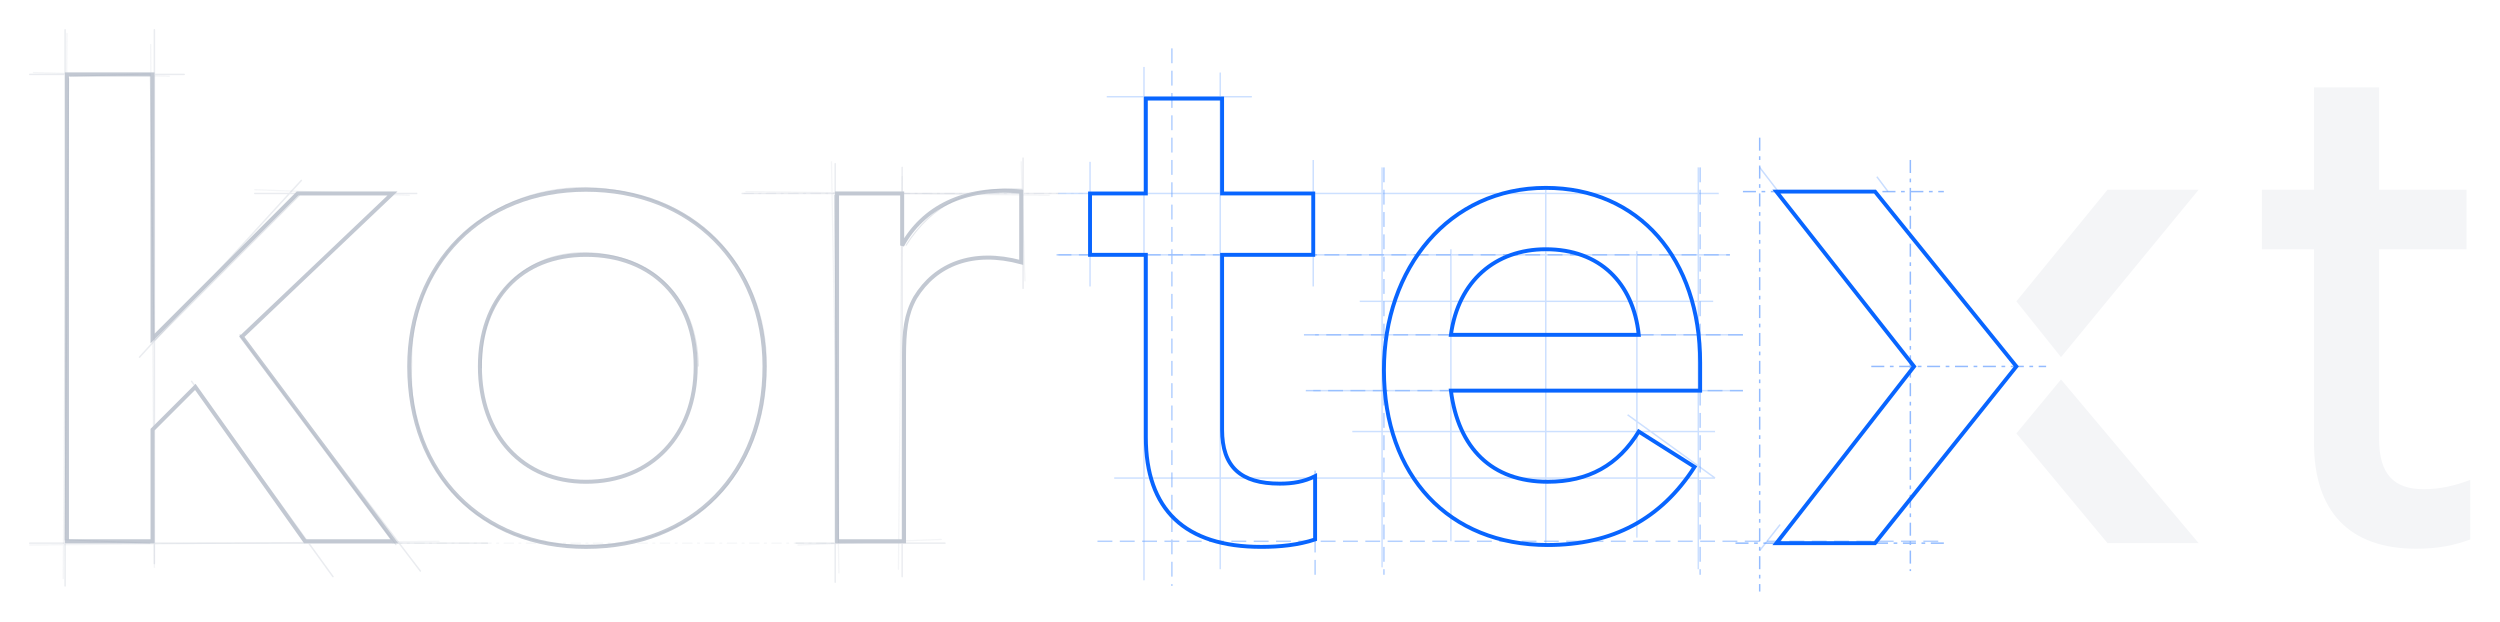
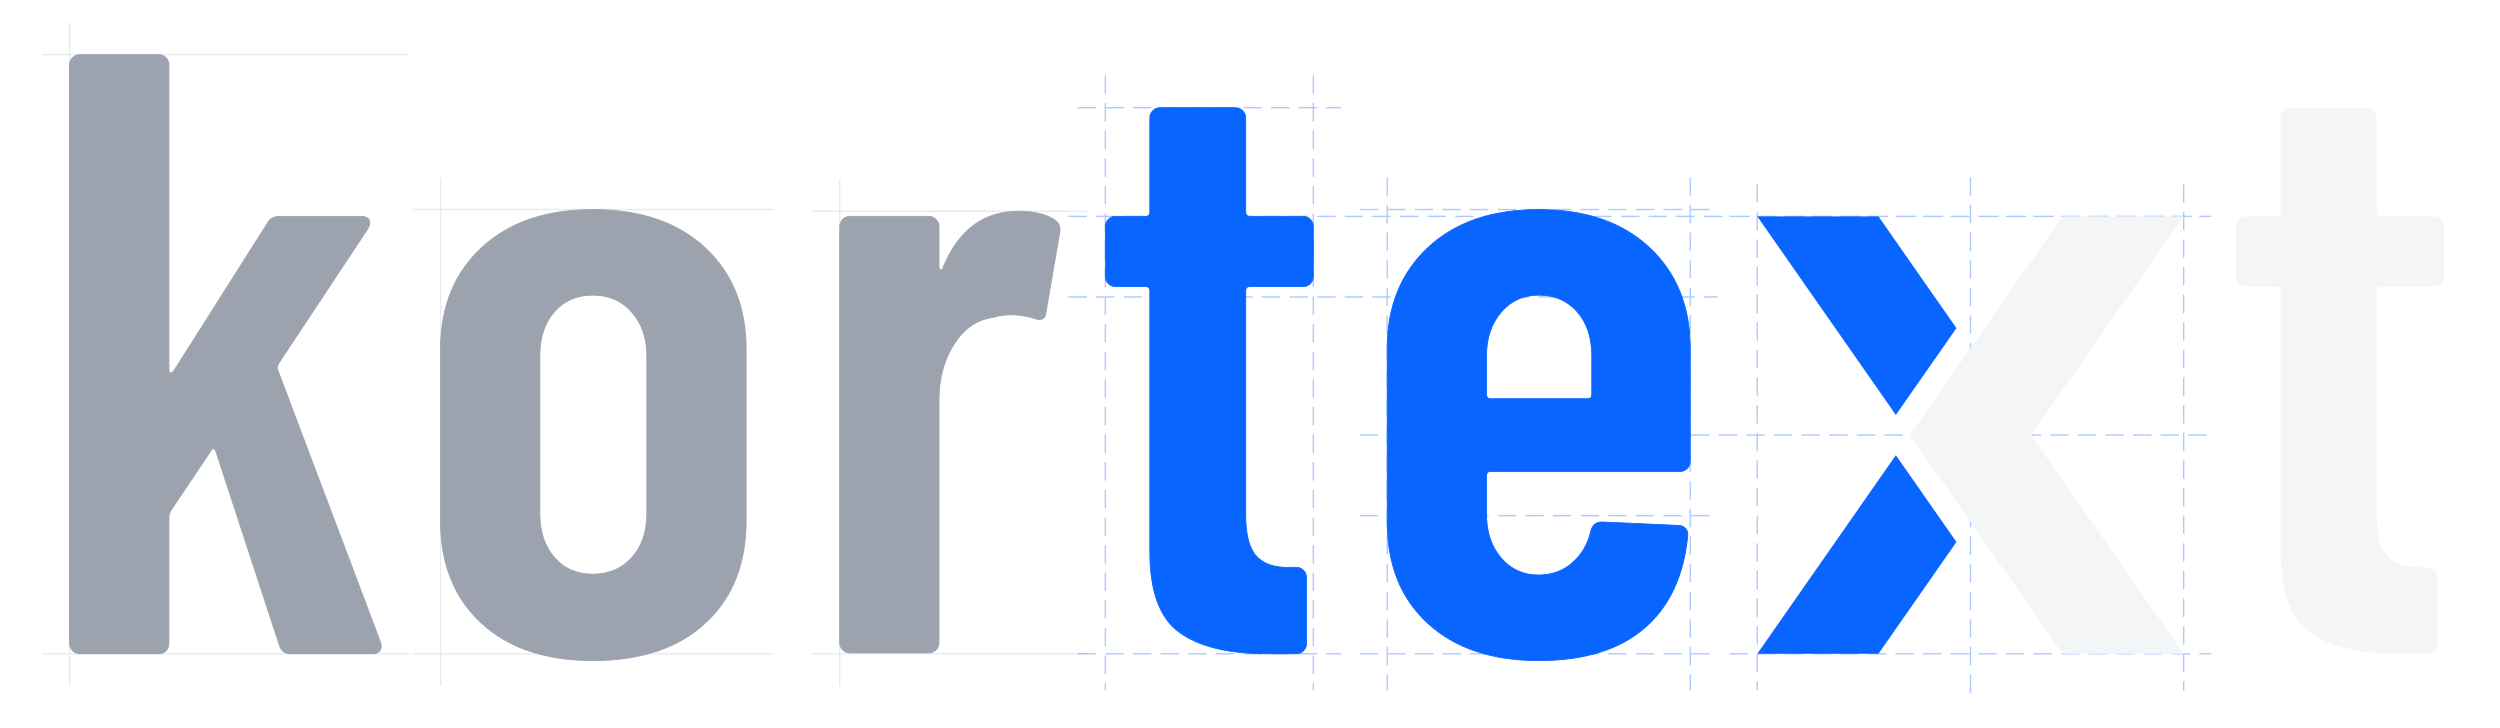
- <svg xmlns="http://www.w3.org/2000/svg" width="1344" height="334" viewBox="86 340 1344 334" role="img" aria-labelledby="title description">
-   <g id="sketch-guides" fill="none" stroke="#abb3c2" stroke-linecap="round">
-     <path opacity=".25" stroke-width=".8" d="M102 380H185 M102 632H348 M121 356V655 M169 356V643 M223 444H310 M248 437L161 532 M215 520L312 647 M189 545L265 650 M485 444H655 M514 632H594 M535 428V653 M571 430V650 M636 425V495" />
-     <path opacity=".13" stroke-width=".7" d="M104 379L177 381 M122 358L120 651 M167 364L169 645 M102 633L322 631 M223 442L306 445 M487 443L650 445 M533 427L537 648 M571 435L569 646 M635 427L637 491 M515 633L592 630" />
-     <path opacity=".12" stroke-width=".7" stroke-dasharray="5 3 1 3" d="M297 632H534 M486 444H668" />
+ <svg xmlns="http://www.w3.org/2000/svg" viewBox="222 348 1086 316" width="1086" height="316" role="img" aria-labelledby="title desc" data-font-family="Barlow Condensed" data-font-weight="600">
+   <style>
+     #sketch-guides path, #blueprint-guides path { vector-effect: non-scaling-stroke; stroke-width: 0.6px; }
+   </style>
+   <g id="sketch-guides" fill="none" stroke="#9ca3af" opacity=".23">
+     <path d="M240.254 371.726H399.596M240.254 632H399.596M252.254 357.726V646M401.376 439.025H558.116M401.376 632H558.116M413.376 425.025V646M574.769 439.769H694.475M574.769 632H694.475M586.769 425.769V646" />
  </g>
-   <g id="kor" fill="none" stroke="#c2c8d2" stroke-width="2.15" stroke-linejoin="miter">
-     <path id="k" d="M122 380H168V522L246 444H297L216 521L298 631H250L191 548L168 571V631H122Z" />
-     <path id="o" d="M401 442C345 442 306 482 306 537C306 595 345 634 401 634C459 634 497 594 497 537C497 482 458 442 401 442Z M401 477C366 477 344 501 344 537C344 574 367 599 401 599C436 599 460 574 460 537C460 501 437 477 401 477Z" />
-     <path id="r" d="M536 444H571V472C582 452 604 440 635 443V481C609 474 589 482 578 500C573 509 572 518 572 532V631H536Z" />
+   <g id="blueprint-guides" fill="none" stroke="#176bff" opacity=".36" stroke-dasharray="8 4">
+     <path d="M690.157 394.779H804.51M690.157 632H804.51M702.157 380.779V648M792.51 380.779V648M812.611 439.025H968.235M812.611 632H968.235M824.611 425.025V648M956.235 425.025V648M973.361 442H1182.589M973.361 632H1182.589M985.361 428V648M1170.589 428V648M686.157 442H1180.589M686.157 477H968.235M812.611 537H1182.589M812.611 572H968.235M1077.975 425V650" />
  </g>
-   <g id="pencil-edge" fill="none" stroke="#aab2c0" stroke-width=".6" opacity=".32">
-     <path d="M123.4 381L166.8 379.7L168.8 523.3L247 445 M122.9 382L120.9 630.2L166.8 632 M215 520L299 633 M307.3 536C306 484 344 440.7 401 440.8C460 442.8 498.6 484 498 537C498 595 458 635.2 401 633.1C343 634.8 304.9 594 307.3 536 M344.8 538C344 501 366 475.6 401 475.8C438 477 461 501 461.4 537 M534.6 444.8L536.8 632 M573 472C587 450 607 440 635.6 441.7" />
+   <g id="kor">
+     <path data-letter="k" transform="translate(235.1499 632) scale(0.37182 -0.37182)" fill="#9ca3af" stroke="#9ca3af" d="M158.500 3.500C160.833 5.833 162.000 8.667 162.000 12.000L162.000 161.000C162.000 162.333 162.667 164.333 164.000 167.000L211.000 237.000C211.667 239.000 212.667 239.833 214.000 239.500C215.333 239.167 216.333 238.000 217.000 236.000L291.000 10.000C293.000 3.333 297.333 0.000 304.000 0.000L399.000 0.000C406.333 0.000 410.000 3.000 410.000 9.000C410.000 11.000 409.667 12.667 409.000 14.000L289.000 332.000C288.333 334.000 288.667 336.333 290.000 339.000L394.000 496.000C396.667 500.000 397.333 503.500 396.000 506.500C394.667 509.500 391.667 511.000 387.000 511.000L291.000 511.000C284.333 511.000 279.667 508.333 277.000 503.000L168.000 331.000C166.667 329.000 165.333 328.000 164.000 328.000C162.667 328.000 162.000 329.333 162.000 332.000L162.000 688.000C162.000 691.333 160.833 694.167 158.500 696.500C156.167 698.833 153.333 700.000 150.000 700.000L58.000 700.000C54.667 700.000 51.833 698.833 49.500 696.500C47.167 694.167 46.000 691.333 46.000 688.000L46.000 12.000C46.000 8.667 47.167 5.833 49.500 3.500C51.833 1.167 54.667 0.000 58.000 0.000L150.000 0.000C153.333 0.000 156.167 1.167 158.500 3.500Z" />
+     <path data-letter="o" transform="translate(399.2469 632) scale(0.37182 -0.37182)" fill="#9ca3af" stroke="#9ca3af" d="M347.500 36.000C379.167 65.333 395.000 105.000 395.000 155.000L395.000 356.000C395.000 405.333 379.000 444.833 347.000 474.500C315.000 504.167 271.333 519.000 216.000 519.000C161.333 519.000 118.000 504.167 86.000 474.500C54.000 444.833 38.000 405.333 38.000 356.000L38.000 155.000C38.000 105.000 53.833 65.333 85.500 36.000C117.167 6.667 160.667 -8.000 216.000 -8.000C272.000 -8.000 315.833 6.667 347.500 36.000ZM171.000 112.500C159.667 125.500 154.000 142.667 154.000 164.000L154.000 348.000C154.000 369.333 159.667 386.500 171.000 399.500C182.333 412.500 197.333 419.000 216.000 419.000C234.667 419.000 249.833 412.333 261.500 399.000C273.167 385.667 279.000 368.667 279.000 348.000L279.000 164.000C279.000 142.667 273.167 125.500 261.500 112.500C249.833 99.500 234.667 93.000 216.000 93.000C197.333 93.000 182.333 99.500 171.000 112.500Z" />
+     <path data-letter="r" transform="translate(569.6649 632) scale(0.37182 -0.37182)" fill="#9ca3af" stroke="#9ca3af" d="M158.500 4.500C160.833 6.833 162.000 9.667 162.000 13.000L162.000 296.000C162.000 321.333 167.833 343.167 179.500 361.500C191.167 379.833 206.333 390.333 225.000 393.000C231.667 395.000 239.000 396.000 247.000 396.000C255.000 396.000 263.667 394.667 273.000 392.000C281.667 388.667 286.333 391.000 287.000 399.000L303.000 492.000C304.333 498.667 302.333 503.667 297.000 507.000C287.000 513.667 273.000 517.000 255.000 517.000C214.333 517.000 185.000 495.333 167.000 452.000C166.333 449.333 165.333 448.167 164.000 448.500C162.667 448.833 162.000 450.333 162.000 453.000L162.000 499.000C162.000 502.333 160.833 505.167 158.500 507.500C156.167 509.833 153.333 511.000 150.000 511.000L58.000 511.000C54.667 511.000 51.833 509.833 49.500 507.500C47.167 505.167 46.000 502.333 46.000 499.000L46.000 13.000C46.000 9.667 47.167 6.833 49.500 4.500C51.833 2.167 54.667 1.000 58.000 1.000L150.000 1.000C153.333 1.000 156.167 2.167 158.500 4.500Z" />
  </g>
-   <g id="blueprint-guides" fill="none" stroke="#609cff" stroke-width=".8">
-     <path opacity=".32" d="M681 392H759 M701 376V652 M742 379V646 M672 427V494 M792 426V494 M655 444H1010 M655 477H1016 M685 597H1008 M829 430V645 M999 430V646 M817 502H1007 M793 520H1023 M792 550H1023 M813 572H1008 M866 474V631 M966 475V629 M917 442V633 M961 563L1008 597" />
-     <path opacity=".48" stroke-dasharray="8 4" d="M716 366V655 M676 631H1130 M654 477H1016 M787 520H1025 M788 550H1023 M793 593V653 M830 430V649 M1000 430V649" />
-     <path opacity=".68" stroke-dasharray="7 3 2 3" d="M1032 414V658 M1113 426V647 M1023 443H1131 M1092 537H1186 M1019 632H1132" />
-     <path opacity=".34" d="M1032 430L1042 443 M1095 435L1101 443 M1094 631L1105 617 M1032 636L1043 622" />
-   </g>
-   <g id="blueprint" fill="none" stroke="#0865ff" stroke-width="2.1" stroke-linejoin="miter">
-     <path id="blue-t" d="M702 393H743V444H792V477H743V571C743 591 753 600 774 600C781 600 787 599 793 596V630C784 633 774 634 764 634C723 634 702 614 702 575V477H672V444H702Z" />
-     <path id="e" d="M1000 550H866C870 581 888 599 918 599C940 599 956 590 967 572L997 591C979 619 953 633 918 633C865 633 830 596 830 539C830 484 865 441 917 441C967 441 1000 479 1000 535Z M866 520H967C964 492 946 474 917 474C890 474 870 491 866 520Z" />
-     <path id="x-blue" d="M1041 443H1094L1170 537L1094 632H1041L1115 537Z" />
+   <g id="blueprint">
+     <path data-letter="t" transform="translate(695.8363 632) scale(0.37182 -0.37182)" fill="#0865ff" stroke="#0865ff" d="M248.500 3.500C250.833 5.833 252.000 8.667 252.000 12.000L252.000 89.000C252.000 92.333 250.833 95.167 248.500 97.500C246.167 99.833 243.333 101.000 240.000 101.000L233.000 101.000C215.667 100.333 202.667 104.500 194.000 113.500C185.333 122.500 181.000 138.667 181.000 162.000L181.000 424.000C181.000 427.333 182.667 429.000 186.000 429.000L248.000 429.000C251.333 429.000 254.167 430.167 256.500 432.500C258.833 434.833 260.000 437.667 260.000 441.000L260.000 499.000C260.000 502.333 258.833 505.167 256.500 507.500C254.167 509.833 251.333 511.000 248.000 511.000L186.000 511.000C182.667 511.000 181.000 512.667 181.000 516.000L181.000 626.000C181.000 629.333 179.833 632.167 177.500 634.500C175.167 636.833 172.333 638.000 169.000 638.000L81.000 638.000C77.667 638.000 74.833 636.833 72.500 634.500C70.167 632.167 69.000 629.333 69.000 626.000L69.000 516.000C69.000 512.667 67.333 511.000 64.000 511.000L29.000 511.000C25.667 511.000 22.833 509.833 20.500 507.500C18.167 505.167 17.000 502.333 17.000 499.000L17.000 441.000C17.000 437.667 18.167 434.833 20.500 432.500C22.833 430.167 25.667 429.000 29.000 429.000L64.000 429.000C67.333 429.000 69.000 427.333 69.000 424.000L69.000 119.000C69.000 73.000 80.500 41.667 103.500 25.000C126.500 8.333 160.667 0.000 206.000 0.000L240.000 0.000C243.333 0.000 246.167 1.167 248.500 3.500Z" />
+     <path data-letter="e" transform="translate(810.4813 632) scale(0.37182 -0.37182)" fill="#0865ff" stroke="#0865ff" d="M338.000 29.500C367.333 54.500 384.333 90.333 389.000 137.000C389.667 141.000 388.833 144.167 386.500 146.500C384.167 148.833 381.333 150.000 378.000 150.000L289.000 154.000C282.333 154.000 278.000 150.667 276.000 144.000C272.667 128.667 265.500 116.167 254.500 106.500C243.500 96.833 230.333 92.000 215.000 92.000C197.000 92.000 182.333 98.667 171.000 112.000C159.667 125.333 154.000 142.333 154.000 163.000L154.000 208.000C154.000 211.333 155.667 213.000 159.000 213.000L380.000 213.000C383.333 213.000 386.167 214.167 388.500 216.500C390.833 218.833 392.000 221.667 392.000 225.000L392.000 357.000C392.000 405.667 376.167 444.833 344.500 474.500C312.833 504.167 269.667 519.000 215.000 519.000C160.333 519.000 117.167 504.167 85.500 474.500C53.833 444.833 38.000 405.667 38.000 357.000L38.000 154.000C38.000 104.000 53.833 64.500 85.500 35.500C117.167 6.500 160.333 -8.000 215.000 -8.000C267.667 -8.000 308.667 4.500 338.000 29.500ZM159.000 298.000C155.667 298.000 154.000 299.667 154.000 303.000L154.000 348.000C154.000 368.667 159.667 385.667 171.000 399.000C182.333 412.333 197.000 419.000 215.000 419.000C233.667 419.000 248.667 412.500 260.000 399.500C271.333 386.500 277.000 369.333 277.000 348.000L277.000 303.000C277.000 299.667 275.333 298.000 272.000 298.000Z" />
+     <path id="x-blue" fill="#0865ff" stroke="none" d="M985.361 442L1038.001 442L1071.878 490.546L1045.558 528.263Z M1045.558 545.737L1071.878 583.454L1038.001 632L985.361 632Z" />
  </g>
  <g id="final" fill="#f4f5f7">
-     <path id="x-final" d="M1219 442H1268L1194 532L1170 502Z M1194 544L1268 632H1219L1170 573Z" />
-     <path id="final-t" d="M1330 387H1365V442H1412V474H1365V576C1365 595 1373 603 1389 603C1398 603 1406 601 1414 598V630C1406 633 1397 635 1385 635C1349 635 1330 615 1330 578V474H1302V442H1330Z" />
+     <path id="x-final" d="M1117.949 442L1170.589 442L1104.295 537L1170.589 632L1117.949 632L1051.655 537Z" />
+     <path data-letter="t" transform="translate(1187.073 632) scale(0.37182 -0.37182)" fill="#f4f5f7" stroke="none" d="M248.500 3.500C250.833 5.833 252.000 8.667 252.000 12.000L252.000 89.000C252.000 92.333 250.833 95.167 248.500 97.500C246.167 99.833 243.333 101.000 240.000 101.000L233.000 101.000C215.667 100.333 202.667 104.500 194.000 113.500C185.333 122.500 181.000 138.667 181.000 162.000L181.000 424.000C181.000 427.333 182.667 429.000 186.000 429.000L248.000 429.000C251.333 429.000 254.167 430.167 256.500 432.500C258.833 434.833 260.000 437.667 260.000 441.000L260.000 499.000C260.000 502.333 258.833 505.167 256.500 507.500C254.167 509.833 251.333 511.000 248.000 511.000L186.000 511.000C182.667 511.000 181.000 512.667 181.000 516.000L181.000 626.000C181.000 629.333 179.833 632.167 177.500 634.500C175.167 636.833 172.333 638.000 169.000 638.000L81.000 638.000C77.667 638.000 74.833 636.833 72.500 634.500C70.167 632.167 69.000 629.333 69.000 626.000L69.000 516.000C69.000 512.667 67.333 511.000 64.000 511.000L29.000 511.000C25.667 511.000 22.833 509.833 20.500 507.500C18.167 505.167 17.000 502.333 17.000 499.000L17.000 441.000C17.000 437.667 18.167 434.833 20.500 432.500C22.833 430.167 25.667 429.000 29.000 429.000L64.000 429.000C67.333 429.000 69.000 427.333 69.000 424.000L69.000 119.000C69.000 73.000 80.500 41.667 103.500 25.000C126.500 8.333 160.667 0.000 206.000 0.000L240.000 0.000C243.333 0.000 246.167 1.167 248.500 3.500Z" />
  </g>
</svg>
